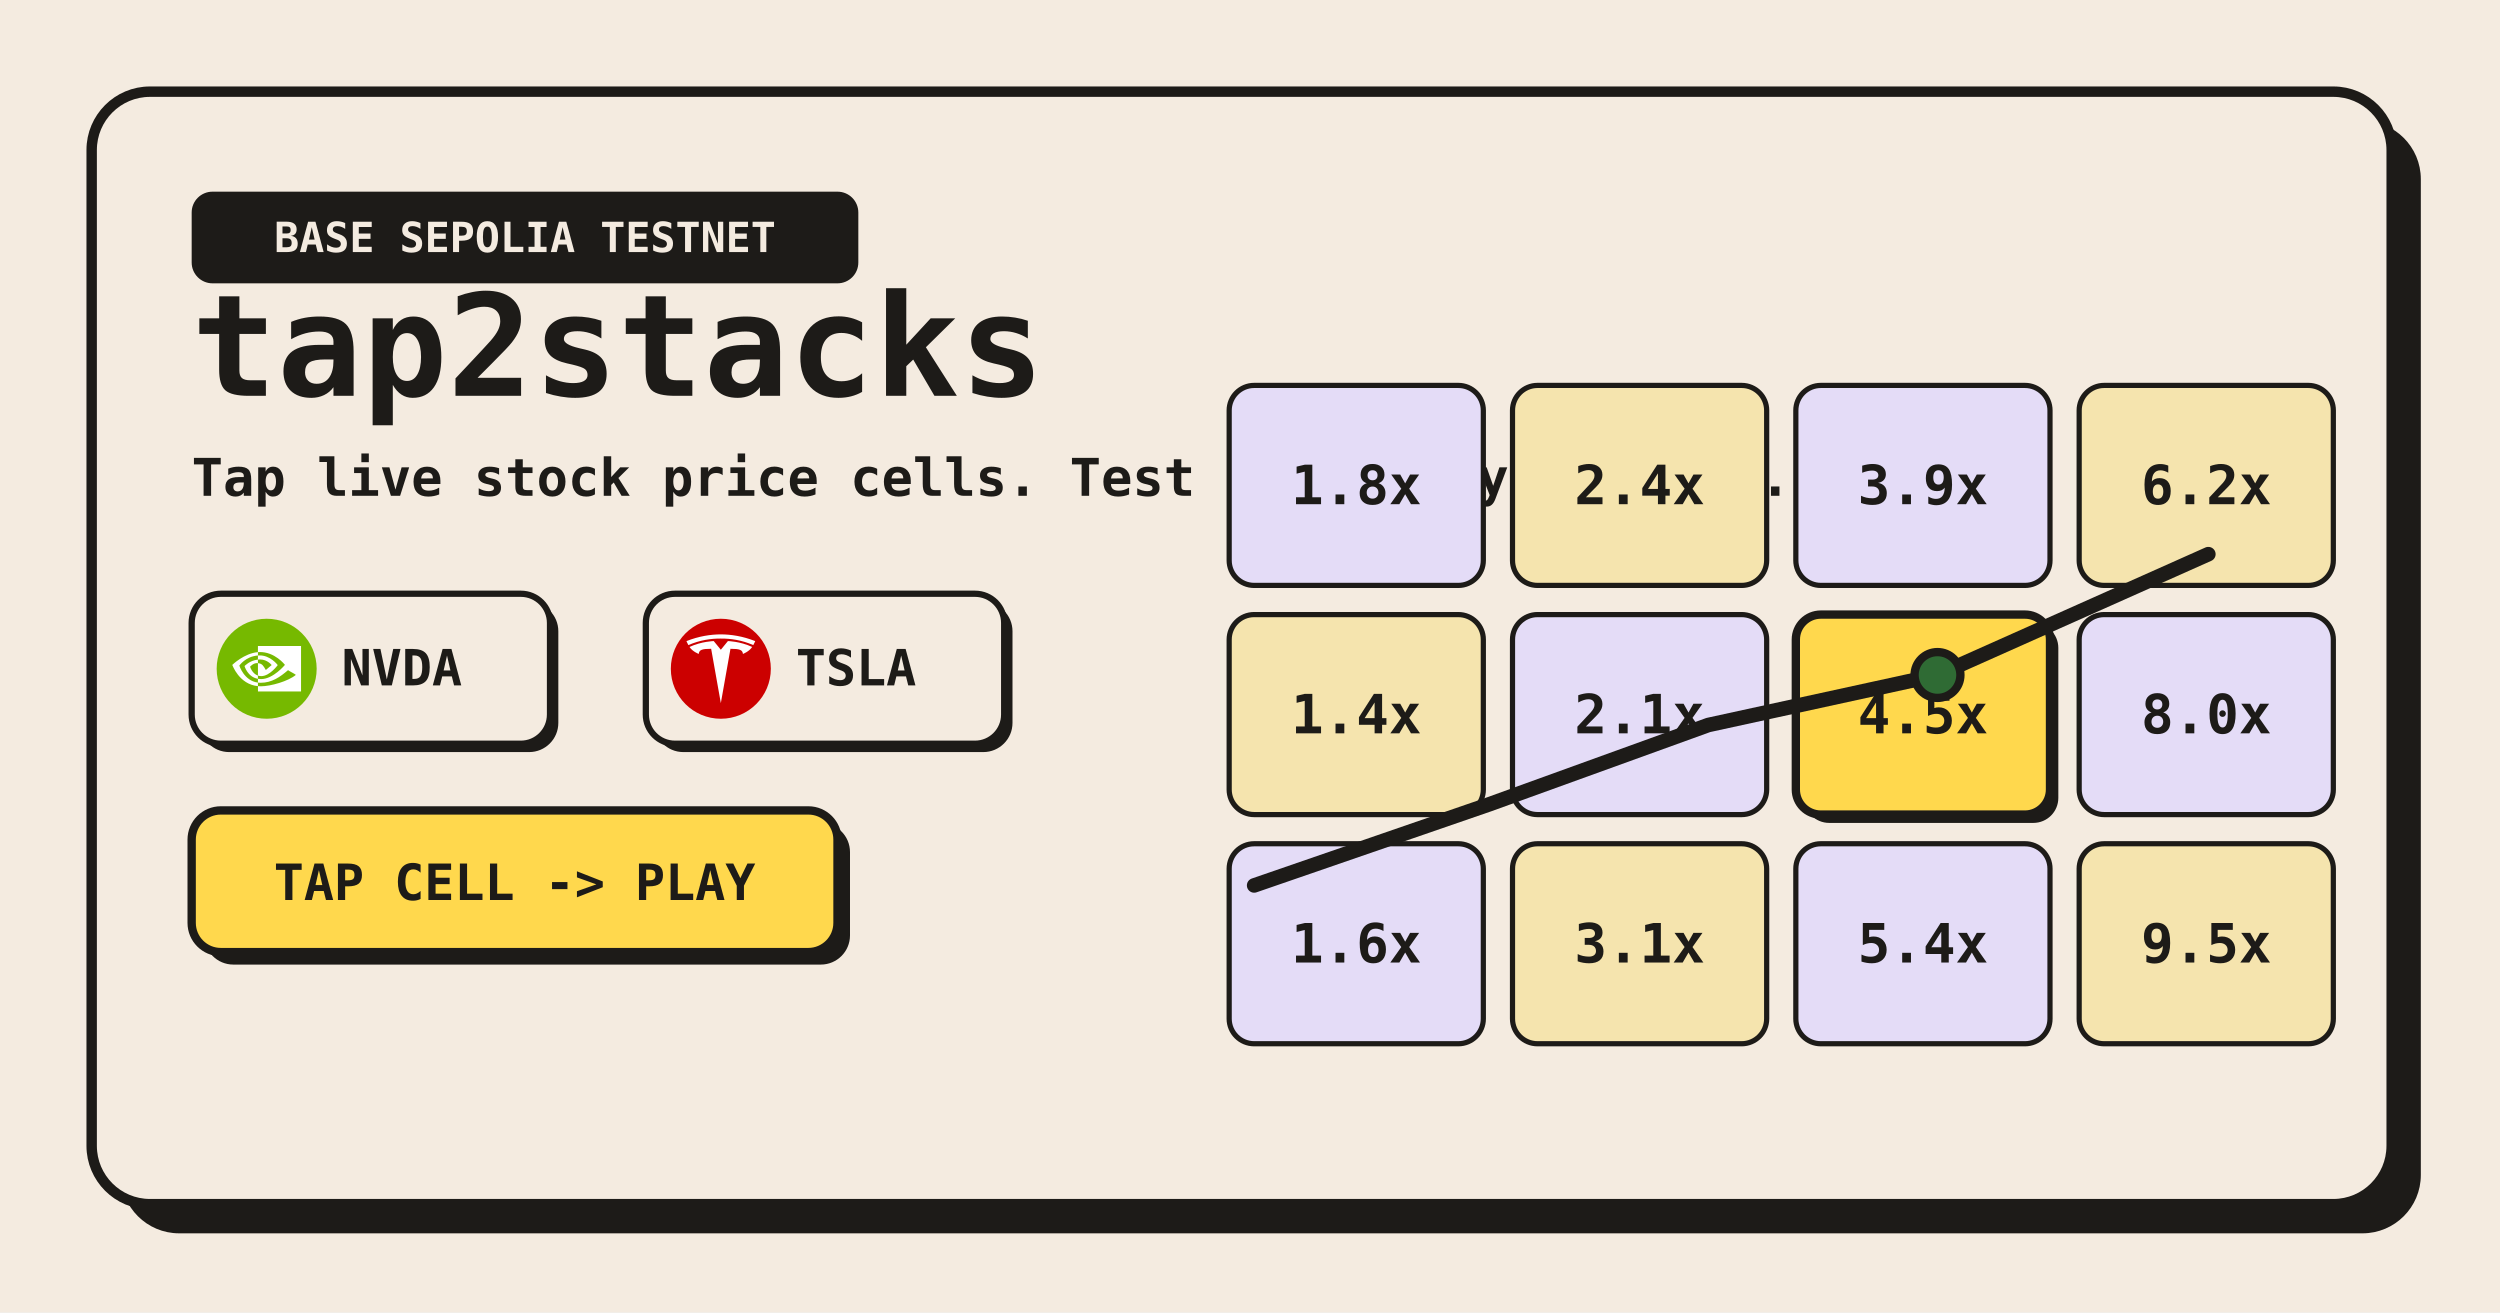
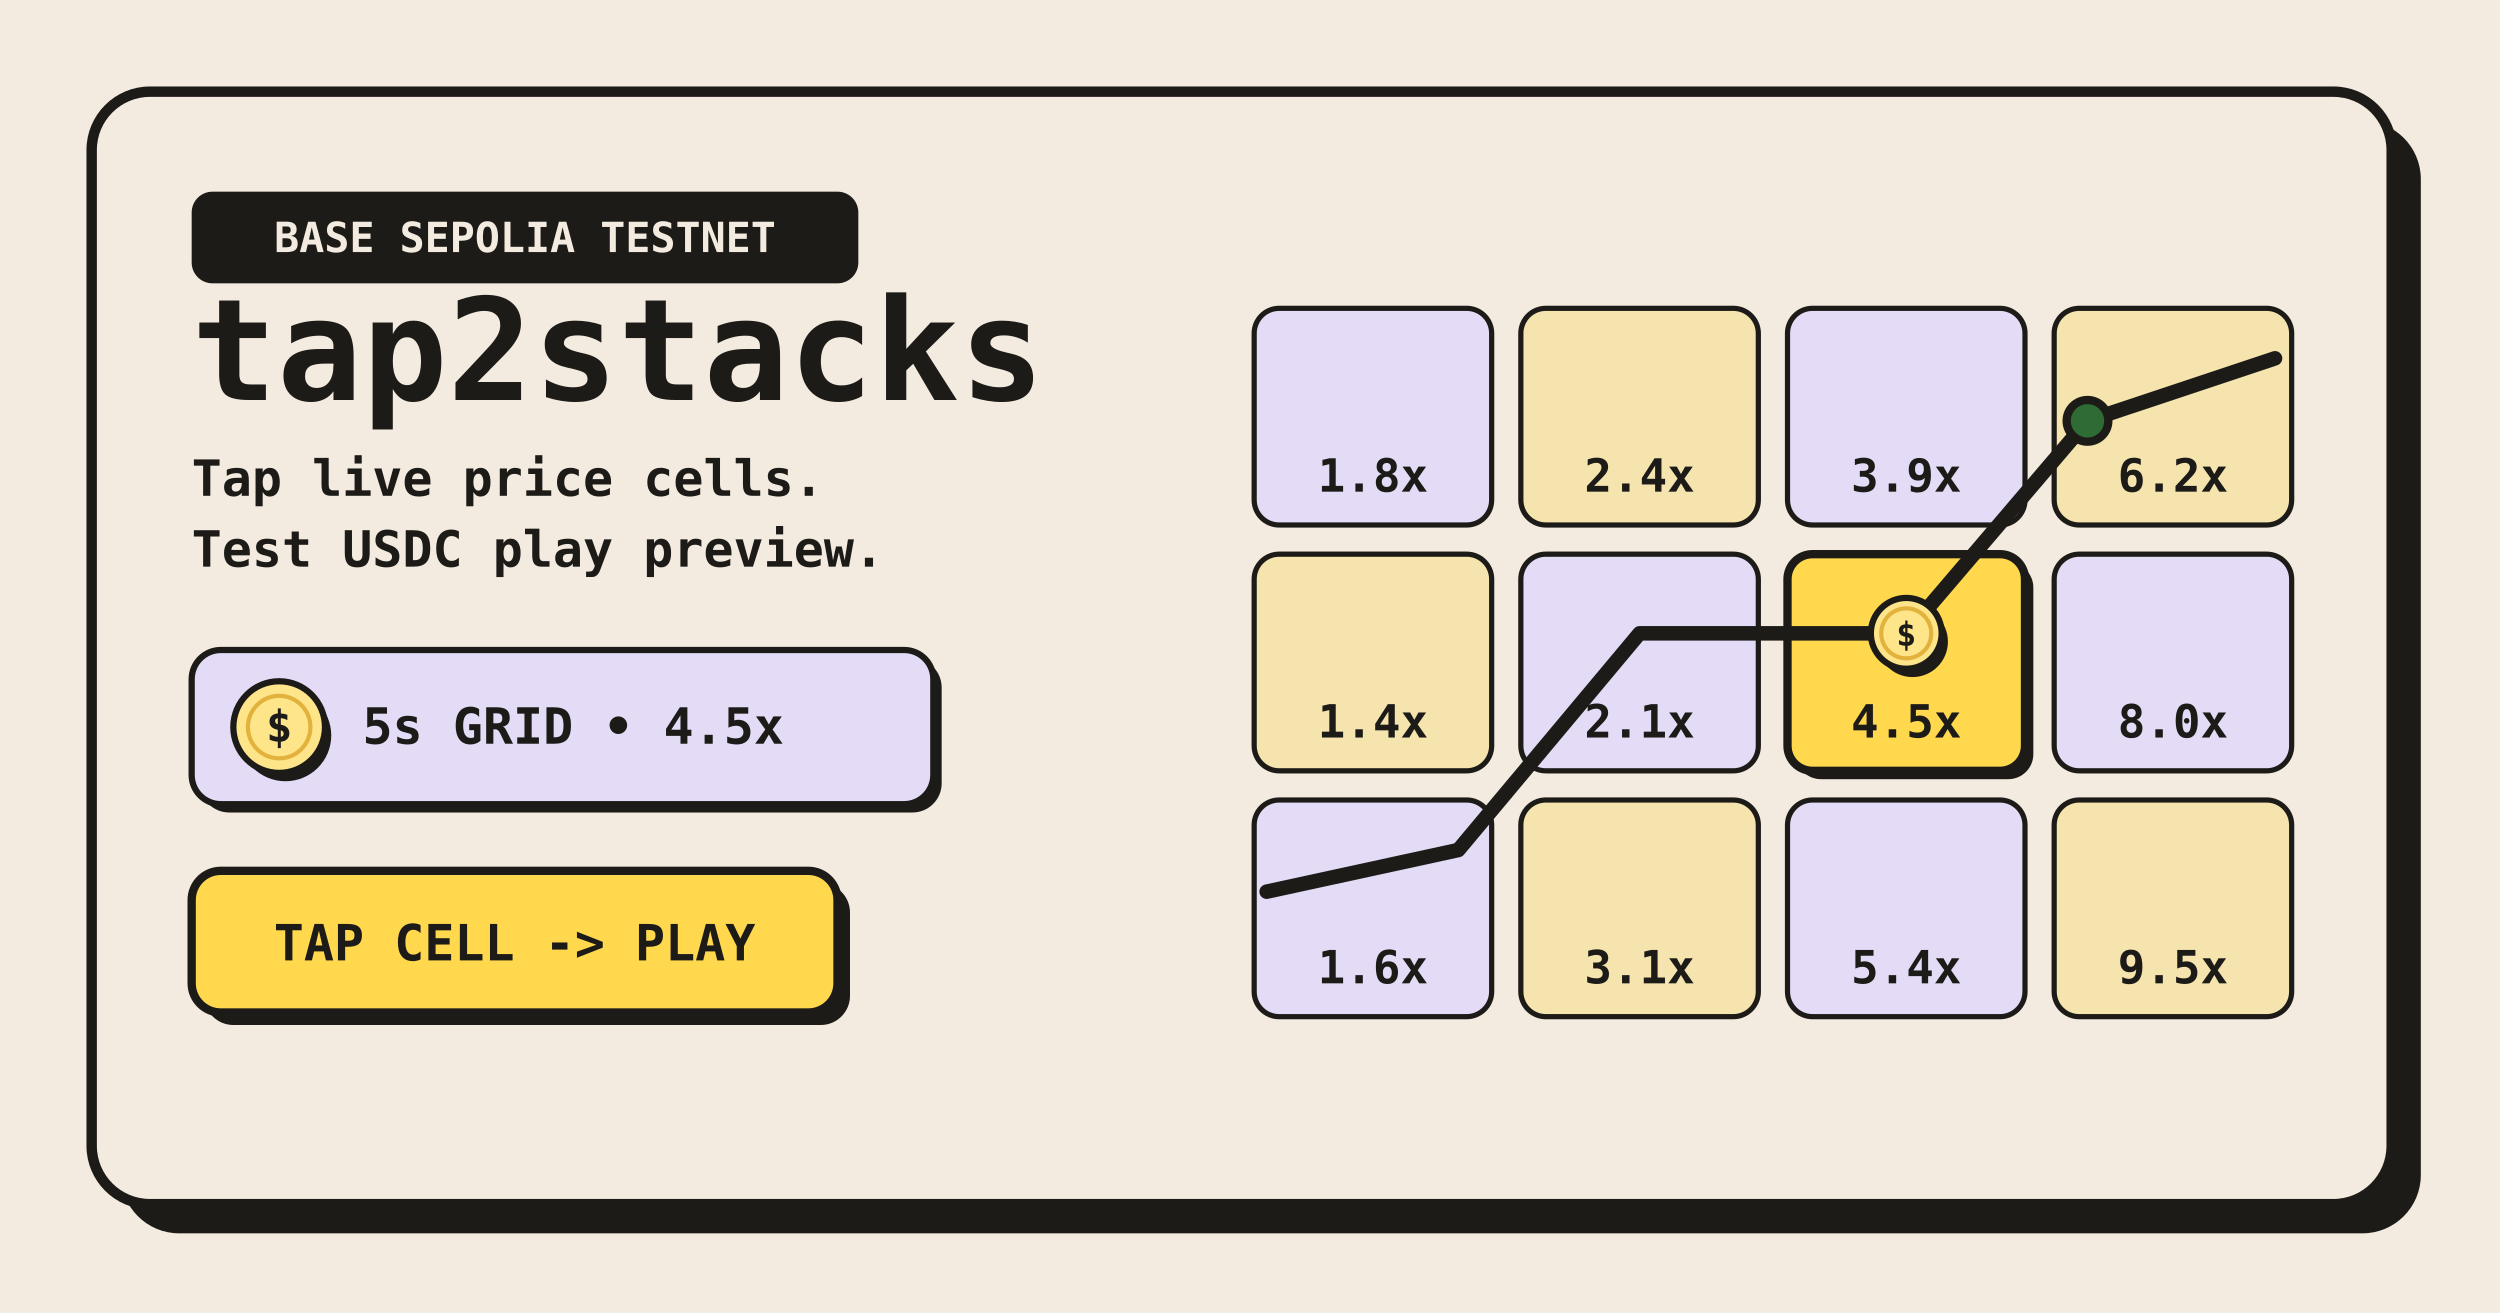
<svg xmlns="http://www.w3.org/2000/svg" width="1200" height="630" viewBox="0 0 1200 630">
  <rect width="1200" height="630" fill="#F4EBE0" />
  <rect x="58" y="58" width="1104" height="534" rx="28" fill="#1D1B18" />
  <rect x="44" y="44" width="1104" height="534" rx="28" fill="#F4EBE0" stroke="#1D1B18" stroke-width="5" />
  <rect x="92" y="92" width="320" height="44" rx="10" fill="#1D1B18" />
  <text x="252" y="121" text-anchor="middle" font-family="Menlo, Monaco, Consolas, monospace" font-size="20" font-weight="800" fill="#F4EBE0">BASE SEPOLIA TESTNET</text>
-   <text x="92" y="190" font-family="Menlo, Monaco, Consolas, monospace" font-size="68" font-weight="800" fill="#1D1B18">tap2stacks</text>
-   <text x="92" y="238" font-family="Menlo, Monaco, Consolas, monospace" font-size="25" font-weight="600" fill="#1D1B18">Tap live stock price cells. Test USDC play preview.</text>
-   <g transform="translate(92, 285)">
-     <rect x="4" y="4" width="172" height="72" rx="14" fill="#1D1B18" />
-     <rect x="0" y="0" width="172" height="72" rx="14" fill="#F4EBE0" stroke="#1D1B18" stroke-width="3" />
-     <g transform="translate(12, 12) scale(1.5)">
-       <circle cx="16" cy="16" r="16" fill="#76B900" />
-       <path fill="#fff" transform="translate(5 5) scale(.916667)" d="M8.948 8.798v-1.43a6.7 6.7 0 0 1 .424-.018c3.922-.124 6.493 3.374 6.493 3.374s-2.774 3.851-5.75 3.851c-.398 0-.787-.062-1.158-.185v-4.346c1.528.185 1.837.857 2.747 2.385l2.04-1.714s-1.492-1.952-4-1.952a6.016 6.016 0 0 0-.796.035m0-4.735v2.138l.424-.027c5.45-.185 9.01 4.47 9.01 4.47s-4.08 4.964-8.33 4.964c-.37 0-.733-.035-1.095-.097v1.325c.3.035.61.062.91.062 3.957 0 6.82-2.023 9.593-4.408.459.371 2.34 1.263 2.73 1.652-2.633 2.208-8.772 3.984-12.253 3.984-.335 0-.653-.018-.971-.053v1.864H24V4.063zm0 10.326v1.131c-3.657-.654-4.673-4.46-4.673-4.46s1.758-1.944 4.673-2.262v1.237H8.94c-1.528-.186-2.73 1.245-2.73 1.245s.68 2.412 2.739 3.11M2.456 10.9s2.164-3.197 6.5-3.533V6.201C4.153 6.59 0 10.653 0 10.653s2.35 6.802 8.948 7.42v-1.237c-4.84-.6-6.492-5.936-6.492-5.936z" />
+   <text x="92" y="192" font-family="Menlo, Monaco, Consolas, monospace" font-size="68" font-weight="800" fill="#1D1B18">tap2stacks</text>
+   <text x="92" y="238" font-family="Menlo, Monaco, Consolas, monospace" font-size="24" font-weight="600" fill="#1D1B18">Tap live price cells.</text>
+   <text x="92" y="272" font-family="Menlo, Monaco, Consolas, monospace" font-size="24" font-weight="600" fill="#1D1B18">Test USDC play preview.</text>
+   <g transform="translate(92, 312)">
+     <rect x="4" y="4" width="356" height="74" rx="14" fill="#1D1B18" />
+     <rect x="0" y="0" width="356" height="74" rx="14" fill="#E4DCF7" stroke="#1D1B18" stroke-width="3" />
+     <g>
+       <circle cx="45" cy="41" r="22" fill="#1D1B18" />
+       <circle cx="42" cy="37" r="22" fill="#FFE58A" stroke="#1D1B18" stroke-width="3" />
+       <circle cx="42" cy="37" r="15" fill="none" stroke="#E2B23C" stroke-width="2" />
+       <text x="42" y="44" text-anchor="middle" font-family="Menlo, Monaco, Consolas, monospace" font-size="21" font-weight="800" fill="#1D1B18">$</text>
    </g>
-     <text x="72" y="44" font-family="Menlo, Monaco, Consolas, monospace" font-size="24" font-weight="800" fill="#1D1B18">NVDA</text>
+     <text x="82" y="45" font-family="Menlo, Monaco, Consolas, monospace" font-size="24" font-weight="800" fill="#1D1B18">5s GRID • 4.5x</text>
  </g>
-   <g transform="translate(310, 285)">
-     <rect x="4" y="4" width="172" height="72" rx="14" fill="#1D1B18" />
-     <rect x="0" y="0" width="172" height="72" rx="14" fill="#F4EBE0" stroke="#1D1B18" stroke-width="3" />
-     <g transform="translate(12, 12) scale(1.5)">
-       <circle cx="16" cy="16" r="16" fill="#CC0000" />
-       <path fill="#fff" transform="translate(5 5) scale(.916667)" d="M12 5.362l2.475-3.026s4.245.09 8.471 2.054c-1.082 1.636-3.231 2.438-3.231 2.438-.146-1.439-1.154-1.79-4.354-1.79L12 24 8.619 5.034c-3.18 0-4.188.354-4.335 1.792 0 0-2.146-.795-3.229-2.43C5.28 2.431 9.525 2.34 9.525 2.34L12 5.362l-.004.002H12v-.002zm0-3.899c3.415-.03 7.326.528 11.328 2.28.535-.968.672-1.395.672-1.395C19.625.612 15.528.015 12 0 8.472.015 4.375.61 0 2.349c0 0 .195.525.672 1.396C4.674 1.989 8.585 1.435 12 1.46v.003z" />
-     </g>
-     <text x="72" y="44" font-family="Menlo, Monaco, Consolas, monospace" font-size="24" font-weight="800" fill="#1D1B18">TSLA</text>
-   </g>
-   <rect x="98" y="395" width="310" height="68" rx="14" fill="#1D1B18" />
-   <rect x="92" y="389" width="310" height="68" rx="14" fill="#FFD84D" stroke="#1D1B18" stroke-width="4" />
-   <text x="247" y="432" text-anchor="middle" font-family="Menlo, Monaco, Consolas, monospace" font-size="24" font-weight="800" fill="#1D1B18">TAP CELL -&gt; PLAY</text>
+   <rect x="98" y="424" width="310" height="68" rx="14" fill="#1D1B18" />
+   <rect x="92" y="418" width="310" height="68" rx="14" fill="#FFD84D" stroke="#1D1B18" stroke-width="4" />
+   <text x="247" y="461" text-anchor="middle" font-family="Menlo, Monaco, Consolas, monospace" font-size="24" font-weight="800" fill="#1D1B18">TAP CELL -&gt; PLAY</text>
  <g>
-     <rect x="590" y="185" width="122" height="96" rx="12" fill="#E4DCF7" stroke="#1D1B18" stroke-width="2.5" />
-     <text x="651" y="242" text-anchor="middle" font-family="Menlo, Monaco, Consolas, monospace" font-size="26" font-weight="800" fill="#1D1B18">1.8x</text>
+     <rect x="602" y="148" width="114" height="104" rx="12" fill="#E4DCF7" stroke="#1D1B18" stroke-width="2.5" />
+     <text x="659" y="236" text-anchor="middle" font-family="Menlo, Monaco, Consolas, monospace" font-size="22" font-weight="800" fill="#1D1B18">1.8x</text>
  </g>
  <g>
-     <rect x="726" y="185" width="122" height="96" rx="12" fill="#F5E4AE" stroke="#1D1B18" stroke-width="2.5" />
-     <text x="787" y="242" text-anchor="middle" font-family="Menlo, Monaco, Consolas, monospace" font-size="26" font-weight="800" fill="#1D1B18">2.4x</text>
+     <rect x="730" y="148" width="114" height="104" rx="12" fill="#F5E4AE" stroke="#1D1B18" stroke-width="2.5" />
+     <text x="787" y="236" text-anchor="middle" font-family="Menlo, Monaco, Consolas, monospace" font-size="22" font-weight="800" fill="#1D1B18">2.4x</text>
  </g>
  <g>
-     <rect x="862" y="185" width="122" height="96" rx="12" fill="#E4DCF7" stroke="#1D1B18" stroke-width="2.5" />
-     <text x="923" y="242" text-anchor="middle" font-family="Menlo, Monaco, Consolas, monospace" font-size="26" font-weight="800" fill="#1D1B18">3.9x</text>
+     <rect x="858" y="148" width="114" height="104" rx="12" fill="#E4DCF7" stroke="#1D1B18" stroke-width="2.5" />
+     <text x="915" y="236" text-anchor="middle" font-family="Menlo, Monaco, Consolas, monospace" font-size="22" font-weight="800" fill="#1D1B18">3.9x</text>
  </g>
  <g>
-     <rect x="998" y="185" width="122" height="96" rx="12" fill="#F5E4AE" stroke="#1D1B18" stroke-width="2.5" />
-     <text x="1059" y="242" text-anchor="middle" font-family="Menlo, Monaco, Consolas, monospace" font-size="26" font-weight="800" fill="#1D1B18">6.2x</text>
+     <rect x="986" y="148" width="114" height="104" rx="12" fill="#F5E4AE" stroke="#1D1B18" stroke-width="2.5" />
+     <text x="1043" y="236" text-anchor="middle" font-family="Menlo, Monaco, Consolas, monospace" font-size="22" font-weight="800" fill="#1D1B18">6.2x</text>
  </g>
  <g>
-     <rect x="590" y="295" width="122" height="96" rx="12" fill="#F5E4AE" stroke="#1D1B18" stroke-width="2.5" />
-     <text x="651" y="352" text-anchor="middle" font-family="Menlo, Monaco, Consolas, monospace" font-size="26" font-weight="800" fill="#1D1B18">1.4x</text>
+     <rect x="602" y="266" width="114" height="104" rx="12" fill="#F5E4AE" stroke="#1D1B18" stroke-width="2.5" />
+     <text x="659" y="354" text-anchor="middle" font-family="Menlo, Monaco, Consolas, monospace" font-size="22" font-weight="800" fill="#1D1B18">1.4x</text>
  </g>
  <g>
-     <rect x="726" y="295" width="122" height="96" rx="12" fill="#E4DCF7" stroke="#1D1B18" stroke-width="2.5" />
-     <text x="787" y="352" text-anchor="middle" font-family="Menlo, Monaco, Consolas, monospace" font-size="26" font-weight="800" fill="#1D1B18">2.1x</text>
+     <rect x="730" y="266" width="114" height="104" rx="12" fill="#E4DCF7" stroke="#1D1B18" stroke-width="2.5" />
+     <text x="787" y="354" text-anchor="middle" font-family="Menlo, Monaco, Consolas, monospace" font-size="22" font-weight="800" fill="#1D1B18">2.1x</text>
  </g>
  <g>
-     <rect x="866" y="299" width="122" height="96" rx="12" fill="#1D1B18" />
-     <rect x="862" y="295" width="122" height="96" rx="12" fill="#FFD84D" stroke="#1D1B18" stroke-width="4" />
-     <text x="923" y="352" text-anchor="middle" font-family="Menlo, Monaco, Consolas, monospace" font-size="26" font-weight="800" fill="#1D1B18">4.5x</text>
+     <rect x="862" y="270" width="114" height="104" rx="12" fill="#1D1B18" />
+     <rect x="858" y="266" width="114" height="104" rx="12" fill="#FFD84D" stroke="#1D1B18" stroke-width="4" />
+     <text x="915" y="354" text-anchor="middle" font-family="Menlo, Monaco, Consolas, monospace" font-size="22" font-weight="800" fill="#1D1B18">4.5x</text>
  </g>
  <g>
-     <rect x="998" y="295" width="122" height="96" rx="12" fill="#E4DCF7" stroke="#1D1B18" stroke-width="2.5" />
-     <text x="1059" y="352" text-anchor="middle" font-family="Menlo, Monaco, Consolas, monospace" font-size="26" font-weight="800" fill="#1D1B18">8.0x</text>
+     <rect x="986" y="266" width="114" height="104" rx="12" fill="#E4DCF7" stroke="#1D1B18" stroke-width="2.5" />
+     <text x="1043" y="354" text-anchor="middle" font-family="Menlo, Monaco, Consolas, monospace" font-size="22" font-weight="800" fill="#1D1B18">8.0x</text>
  </g>
  <g>
-     <rect x="590" y="405" width="122" height="96" rx="12" fill="#E4DCF7" stroke="#1D1B18" stroke-width="2.5" />
-     <text x="651" y="462" text-anchor="middle" font-family="Menlo, Monaco, Consolas, monospace" font-size="26" font-weight="800" fill="#1D1B18">1.6x</text>
+     <rect x="602" y="384" width="114" height="104" rx="12" fill="#E4DCF7" stroke="#1D1B18" stroke-width="2.5" />
+     <text x="659" y="472" text-anchor="middle" font-family="Menlo, Monaco, Consolas, monospace" font-size="22" font-weight="800" fill="#1D1B18">1.6x</text>
  </g>
  <g>
-     <rect x="726" y="405" width="122" height="96" rx="12" fill="#F5E4AE" stroke="#1D1B18" stroke-width="2.5" />
-     <text x="787" y="462" text-anchor="middle" font-family="Menlo, Monaco, Consolas, monospace" font-size="26" font-weight="800" fill="#1D1B18">3.1x</text>
+     <rect x="730" y="384" width="114" height="104" rx="12" fill="#F5E4AE" stroke="#1D1B18" stroke-width="2.5" />
+     <text x="787" y="472" text-anchor="middle" font-family="Menlo, Monaco, Consolas, monospace" font-size="22" font-weight="800" fill="#1D1B18">3.1x</text>
  </g>
  <g>
-     <rect x="862" y="405" width="122" height="96" rx="12" fill="#E4DCF7" stroke="#1D1B18" stroke-width="2.5" />
-     <text x="923" y="462" text-anchor="middle" font-family="Menlo, Monaco, Consolas, monospace" font-size="26" font-weight="800" fill="#1D1B18">5.4x</text>
+     <rect x="858" y="384" width="114" height="104" rx="12" fill="#E4DCF7" stroke="#1D1B18" stroke-width="2.5" />
+     <text x="915" y="472" text-anchor="middle" font-family="Menlo, Monaco, Consolas, monospace" font-size="22" font-weight="800" fill="#1D1B18">5.4x</text>
  </g>
  <g>
-     <rect x="998" y="405" width="122" height="96" rx="12" fill="#F5E4AE" stroke="#1D1B18" stroke-width="2.5" />
-     <text x="1059" y="462" text-anchor="middle" font-family="Menlo, Monaco, Consolas, monospace" font-size="26" font-weight="800" fill="#1D1B18">9.5x</text>
+     <rect x="986" y="384" width="114" height="104" rx="12" fill="#F5E4AE" stroke="#1D1B18" stroke-width="2.5" />
+     <text x="1043" y="472" text-anchor="middle" font-family="Menlo, Monaco, Consolas, monospace" font-size="22" font-weight="800" fill="#1D1B18">9.5x</text>
  </g>
-   <polyline points="602,425 715,386 820,348 930,324 1060,266" fill="none" stroke="#1D1B18" stroke-width="7" stroke-linecap="round" stroke-linejoin="round" />
-   <circle cx="930" cy="324" r="11" fill="#2F6B34" stroke="#1D1B18" stroke-width="4" />
+   <polyline points="608,428 700,408 787,304 915,304 1002,202 1092,172" fill="none" stroke="#1D1B18" stroke-width="7" stroke-linecap="round" stroke-linejoin="round" />
+   <g>
+     <circle cx="918" cy="308" r="17" fill="#1D1B18" />
+     <circle cx="915" cy="304" r="17" fill="#FFE58A" stroke="#1D1B18" stroke-width="3" />
+     <circle cx="915" cy="304" r="12" fill="none" stroke="#E2B23C" stroke-width="2" />
+     <text x="915" y="310" text-anchor="middle" font-family="Menlo, Monaco, Consolas, monospace" font-size="16" font-weight="800" fill="#1D1B18">$</text>
+   </g>
+   <circle cx="1002" cy="202" r="10" fill="#2F6B34" stroke="#1D1B18" stroke-width="4" />
</svg>
